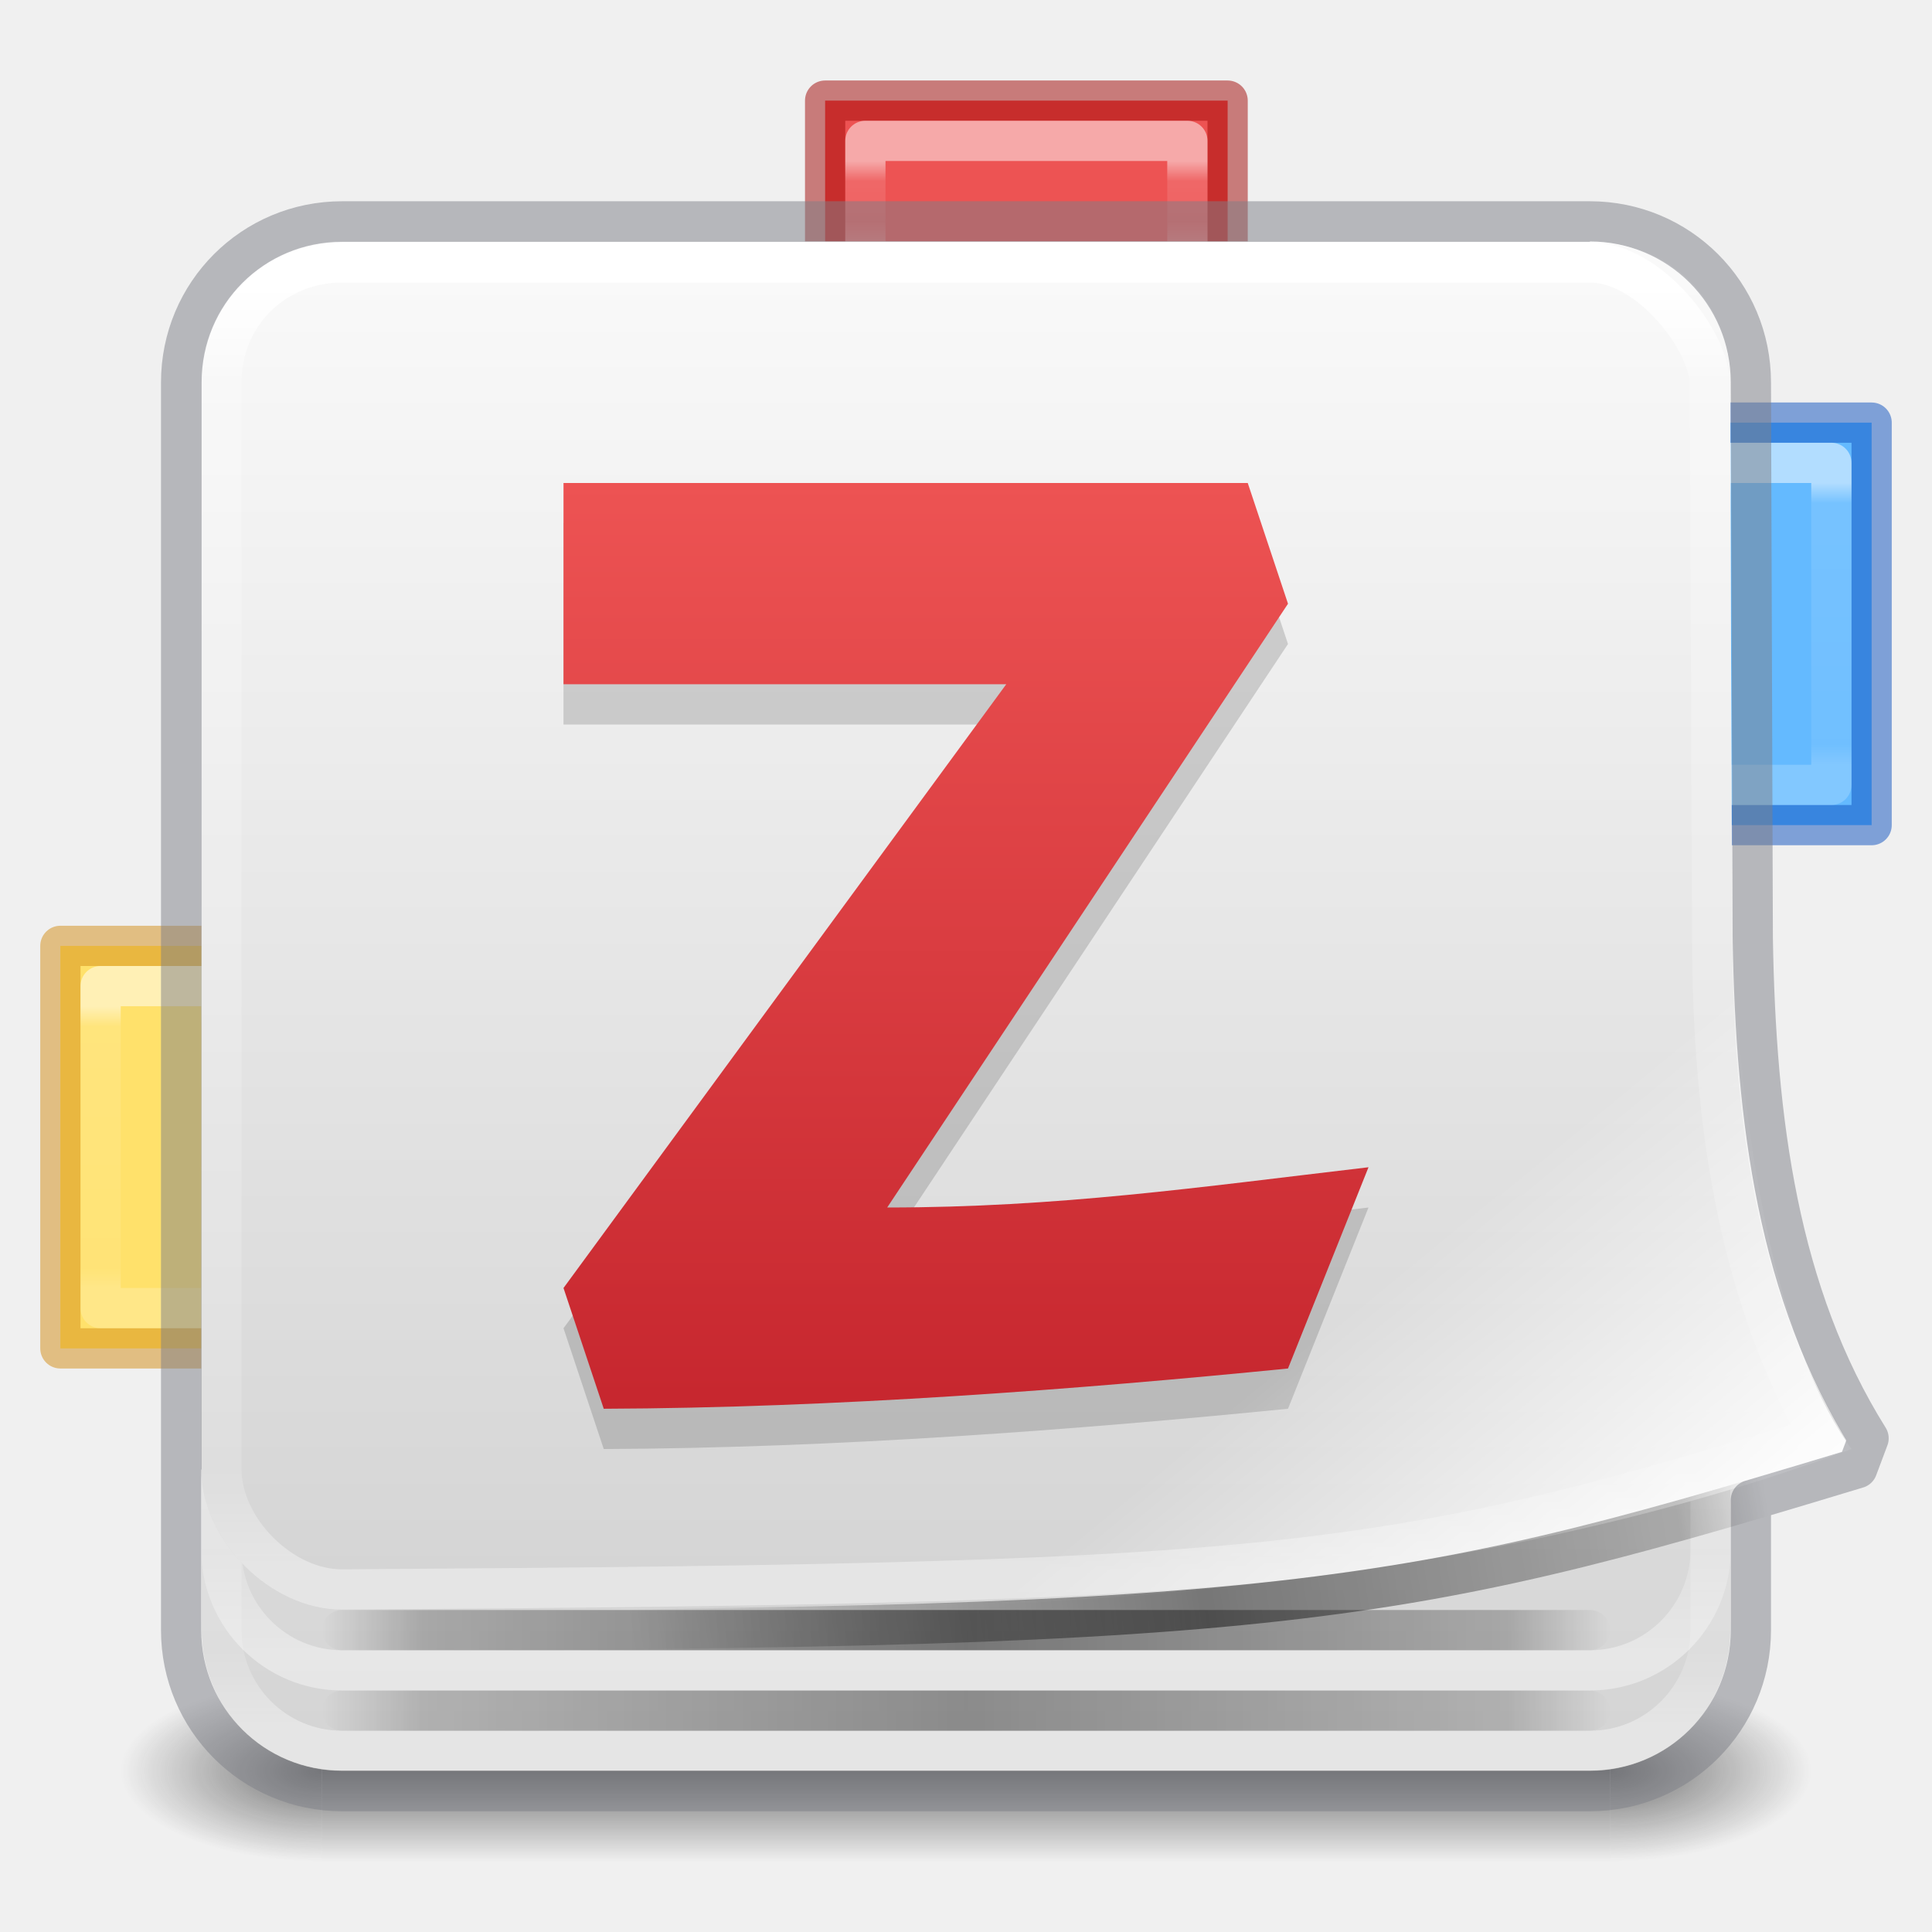
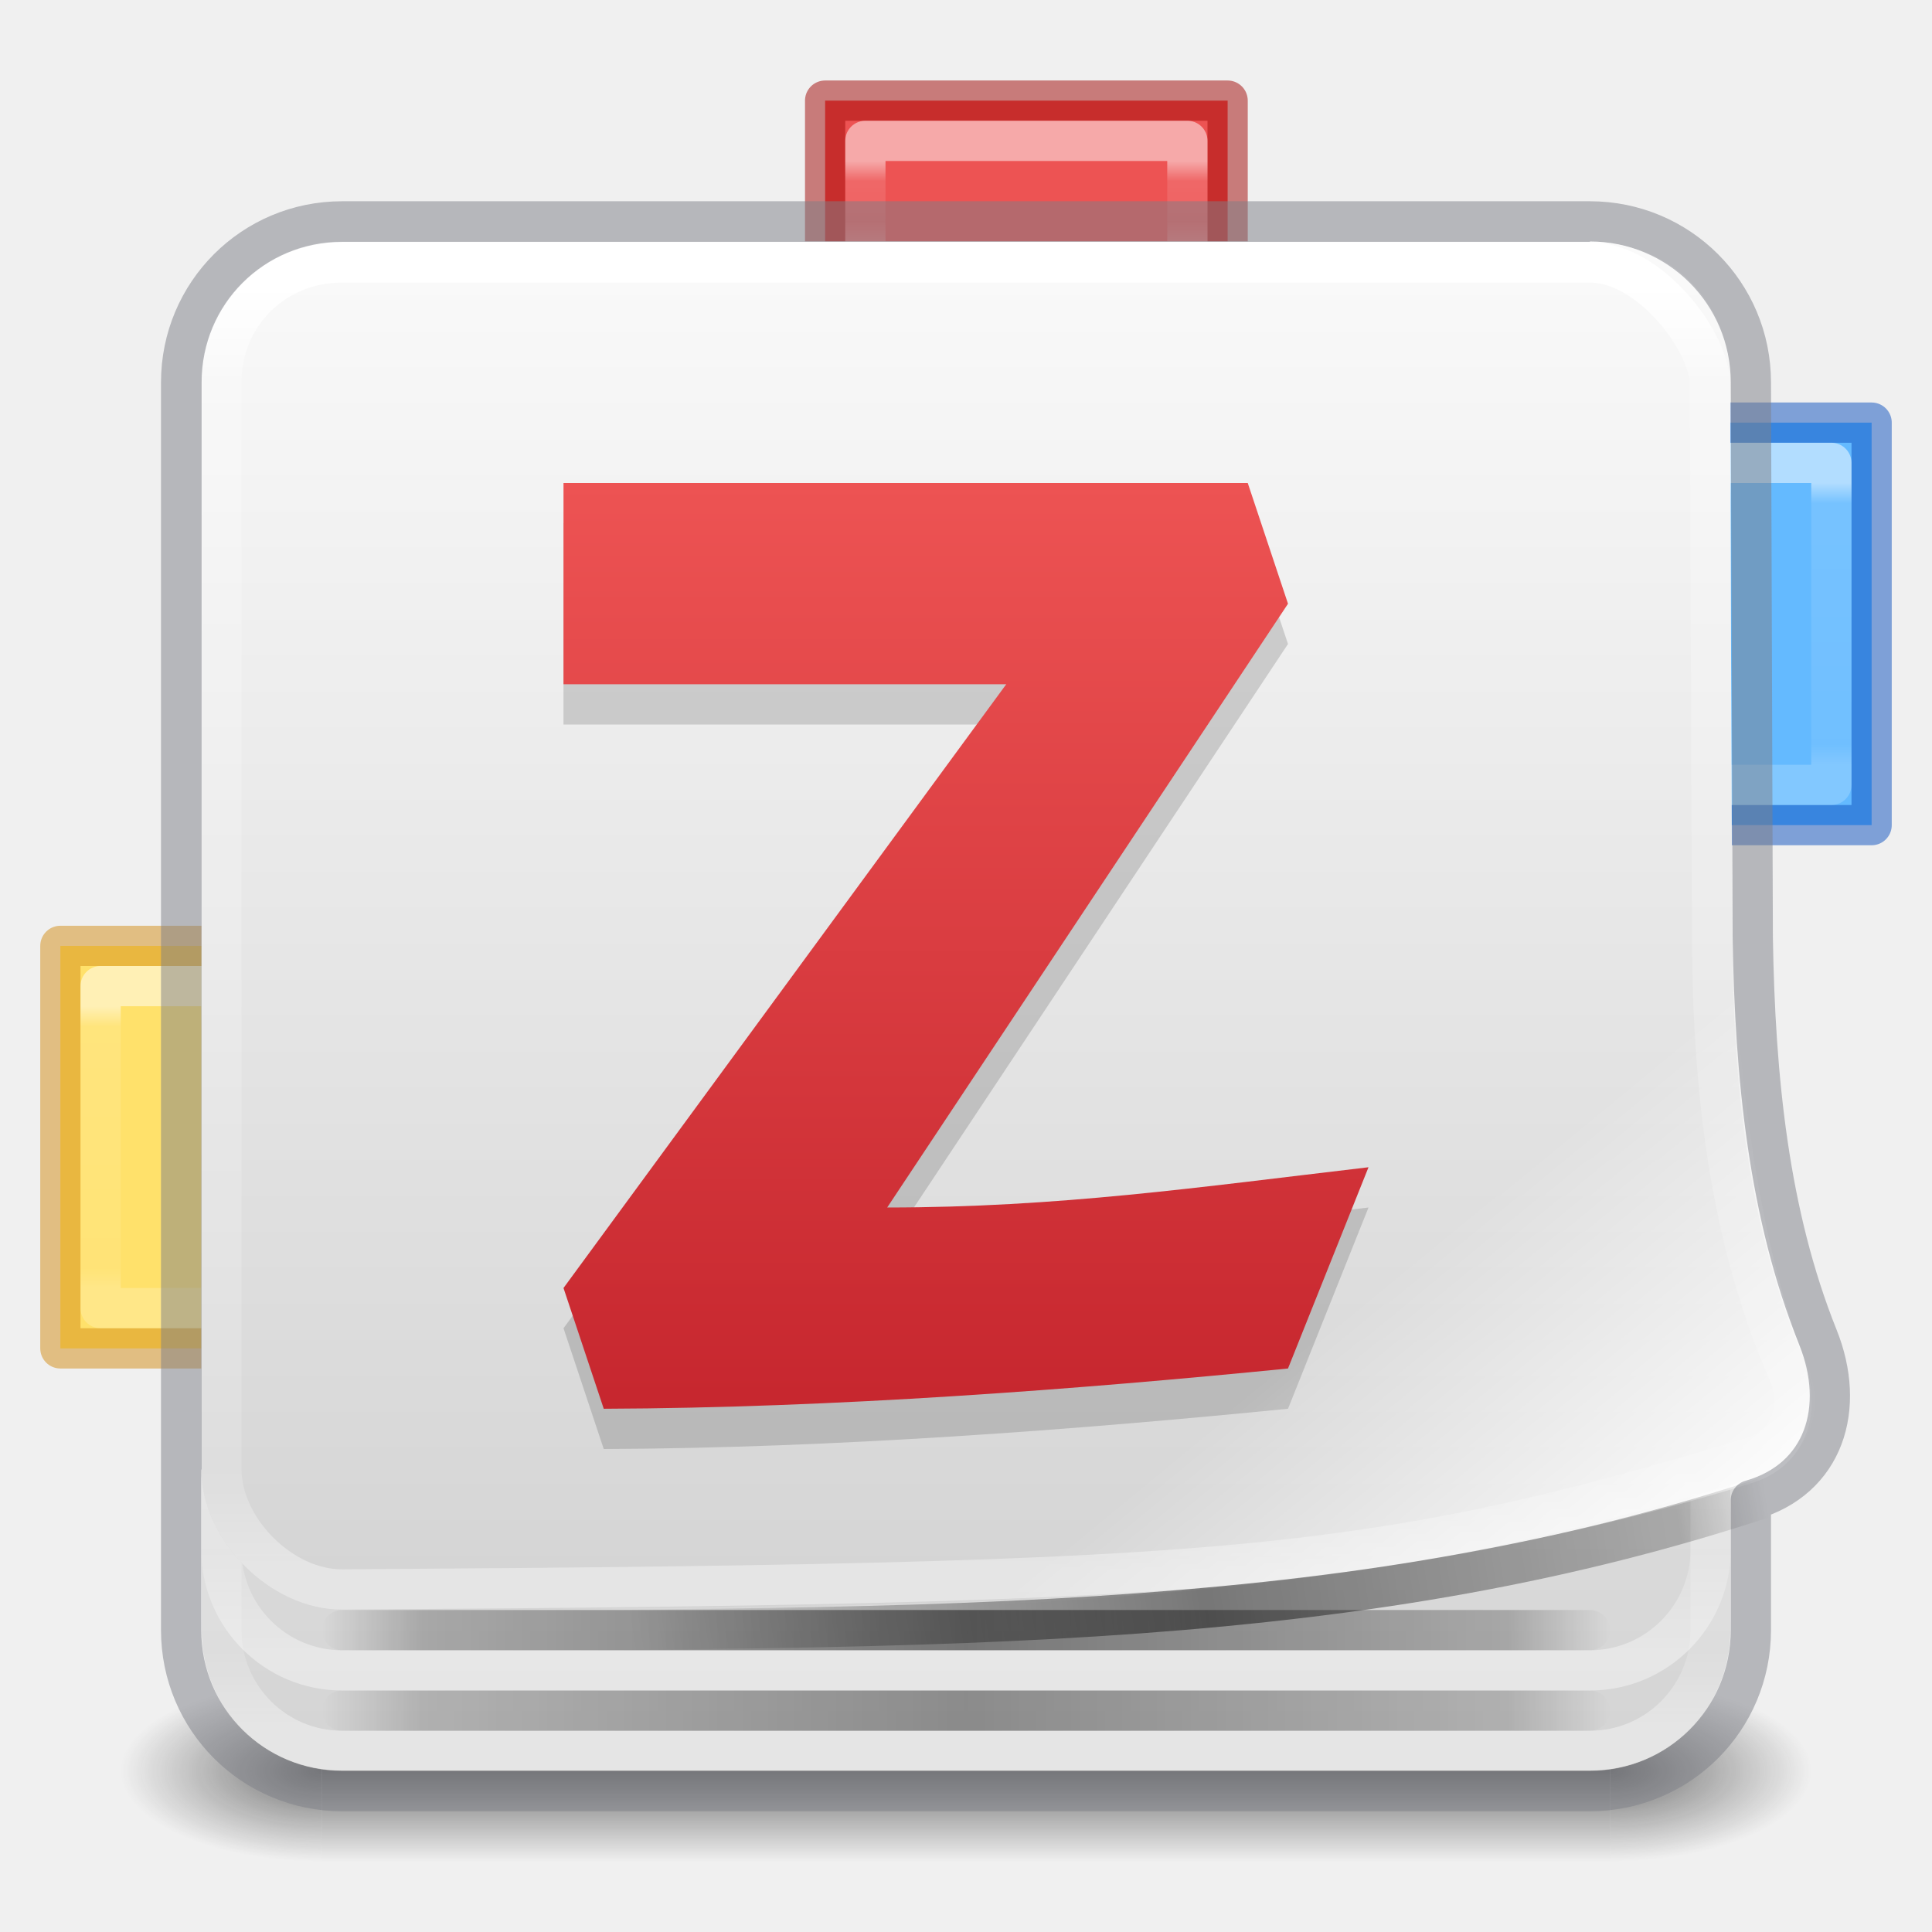
<svg xmlns="http://www.w3.org/2000/svg" xmlns:xlink="http://www.w3.org/1999/xlink" version="1.1" width="48" height="48" id="svg6860" xml:space="preserve">
  <defs id="defs6862">
    <linearGradient id="linearGradient3688-166-749">
      <stop offset="0" style="stop-color:#181818;stop-opacity:1" id="stop2883" />
      <stop offset="1" style="stop-color:#181818;stop-opacity:0" id="stop2885" />
    </linearGradient>
    <linearGradient id="linearGradient3702-501-757">
      <stop offset="0" style="stop-color:#181818;stop-opacity:0" id="stop2895" />
      <stop offset="0.5" style="stop-color:#181818;stop-opacity:1" id="stop2897" />
      <stop offset="1" style="stop-color:#181818;stop-opacity:0" id="stop2899" />
    </linearGradient>
    <linearGradient id="linearGradient71">
      <stop id="stop68" style="stop-color:#ffffff;stop-opacity:1" offset="0" />
      <stop id="stop69" style="stop-color:#ffffff;stop-opacity:0.235" offset="0.071" />
      <stop id="stop70" style="stop-color:#ffffff;stop-opacity:0.157" offset="0.929" />
      <stop id="stop71" style="stop-color:#ffffff;stop-opacity:0.392" offset="1" />
    </linearGradient>
    <linearGradient id="linearGradient65">
      <stop id="stop62" style="stop-color:#ffffff;stop-opacity:1" offset="0" />
      <stop id="stop63" style="stop-color:#ffffff;stop-opacity:0.235" offset="0.25" />
      <stop id="stop64" style="stop-color:#ffffff;stop-opacity:0.157" offset="0.755" />
      <stop id="stop65" style="stop-color:#ffffff;stop-opacity:0.392" offset="1" />
    </linearGradient>
    <linearGradient id="linearGradient48-6">
      <stop style="stop-color:#ffffff;stop-opacity:1;" offset="0" id="stop49-0" />
      <stop style="stop-color:#ffffff;stop-opacity:0;" offset="1" id="stop50" />
    </linearGradient>
    <linearGradient id="linearGradient40">
      <stop id="stop37" style="stop-color:#ffffff;stop-opacity:1" offset="0" />
      <stop id="stop38" style="stop-color:#ffffff;stop-opacity:0.235" offset="0.078" />
      <stop id="stop39" style="stop-color:#ffffff;stop-opacity:0.157" offset="0.922" />
      <stop id="stop40" style="stop-color:#ffffff;stop-opacity:0.392" offset="1" />
    </linearGradient>
    <linearGradient id="linearGradient12">
      <stop id="stop9" style="stop-color:#ffffff;stop-opacity:1" offset="0" />
      <stop id="stop10" style="stop-color:#ffffff;stop-opacity:0.235" offset="0.074" />
      <stop id="stop11" style="stop-color:#ffffff;stop-opacity:0.157" offset="0.926" />
      <stop id="stop12" style="stop-color:#ffffff;stop-opacity:0.392" offset="1" />
    </linearGradient>
    <linearGradient id="linearGradient1201">
      <stop id="stop1193" style="stop-color:#ffffff;stop-opacity:1" offset="0" />
      <stop id="stop1195" style="stop-color:#ffffff;stop-opacity:0.235" offset="0.068" />
      <stop id="stop1197" style="stop-color:#ffffff;stop-opacity:0.157" offset="0.947" />
      <stop id="stop1199" style="stop-color:#ffffff;stop-opacity:0.392" offset="1" />
    </linearGradient>
    <radialGradient cx="4.993" cy="43.5" r="2.5" fx="4.993" fy="43.5" id="radialGradient3013-6" xlink:href="#linearGradient3688-166-749" gradientUnits="userSpaceOnUse" gradientTransform="matrix(2.003784,0,0,0.8999999,29.98813,4.850003)" />
    <radialGradient cx="4.993" cy="43.5" r="2.5" fx="4.993" fy="43.5" id="radialGradient3015-1" xlink:href="#linearGradient3688-166-749" gradientUnits="userSpaceOnUse" gradientTransform="matrix(2.003784,0,0,0.8999999,-18.01187,-83.15)" />
    <linearGradient x1="39" y1="6" x2="39" y2="41.945" id="linearGradient3058-5" xlink:href="#linearGradient1201" gradientUnits="userSpaceOnUse" gradientTransform="translate(4e-6,1.000006)" />
    <linearGradient xlink:href="#linearGradient3702-501-757" id="linearGradient1191" gradientUnits="userSpaceOnUse" x1="25.058" y1="47.028" x2="25.058" y2="39.999" gradientTransform="matrix(1.142857,0,0,0.6428571,-3.428569,16.03572)" />
    <linearGradient xlink:href="#linearGradient4" id="linearGradient930-9-2-7" x1="16.692" y1="2.846" x2="16.692" y2="29.154" gradientUnits="userSpaceOnUse" gradientTransform="matrix(1.444444,0,0,1.444444,0.888913,1.888891)" />
    <style id="style1">.g{fill:#000;}.g,.h,.i{stroke-width:0px;}.h{fill:url(#e);}.i{fill:#fff;}</style>
    <style id="style1-7">.g{fill:#000;}.g,.h,.i{stroke-width:0px;}.h{fill:url(#e);}.i{fill:#fff;}</style>
    <style id="style1-5">.g{fill:#000;}.g,.h,.i{stroke-width:0px;}.h{fill:url(#e);}.i{fill:#fff;}</style>
    <linearGradient id="linearGradient20">
      <stop style="stop-color:#ed5353;stop-opacity:1;" offset="0" id="stop27" />
      <stop style="stop-color:#c6262e;stop-opacity:1;" offset="1" id="stop28-9" />
    </linearGradient>
    <linearGradient id="linearGradient18">
      <stop style="stop-color:#000000;stop-opacity:0;" offset="0" id="stop13" />
      <stop style="stop-color:#000000;stop-opacity:0.496;" offset="0.21" id="stop14" />
      <stop style="stop-color:#000000;stop-opacity:1;" offset="0.5" id="stop15" />
      <stop style="stop-color:#000000;stop-opacity:0.5;" offset="0.922" id="stop16" />
      <stop style="stop-color:#000000;stop-opacity:0;" offset="1" id="stop17" />
    </linearGradient>
    <linearGradient id="linearGradient10">
      <stop style="stop-color:#000000;stop-opacity:0;" offset="0" id="stop1" />
      <stop style="stop-color:#000000;stop-opacity:0.496;" offset="0.078" id="stop2" />
      <stop style="stop-color:#000000;stop-opacity:1;" offset="0.5" id="stop3-2" />
      <stop style="stop-color:#000000;stop-opacity:0.5;" offset="0.922" id="stop6" />
      <stop style="stop-color:#000000;stop-opacity:0;" offset="1" id="stop7-7" />
    </linearGradient>
    <linearGradient id="linearGradient4">
      <stop style="stop-color:#fafafa;stop-opacity:1;" offset="0" id="stop4" />
      <stop style="stop-color:#d4d4d4;stop-opacity:1;" offset="1" id="stop5" />
    </linearGradient>
    <style id="style1-59">.g{fill:#000;}.g,.h,.i{stroke-width:0px;}.h{fill:url(#e);}.i{fill:#fff;}</style>
    <style id="style1-6">.cls-1{fill:#fff;}</style>
    <style id="style1-67">.cls-1{fill:#fff;}</style>
    <linearGradient xlink:href="#linearGradient12" id="linearGradient6" gradientUnits="userSpaceOnUse" gradientTransform="translate(4e-6,1.000006)" x1="39" y1="6" x2="39" y2="40" />
    <linearGradient xlink:href="#linearGradient20" id="linearGradient32-0" gradientUnits="userSpaceOnUse" gradientTransform="matrix(0.75,0,0,0.75,-0.999999,0.749999)" x1="32.5" y1="15" x2="32.5" y2="46" />
    <linearGradient xlink:href="#linearGradient4" id="linearGradient35" x1="22" y1="6" x2="22" y2="39.99" gradientUnits="userSpaceOnUse" />
    <linearGradient xlink:href="#linearGradient40" id="linearGradient37-2" x1="10" y1="7" x2="10" y2="39" gradientUnits="userSpaceOnUse" />
    <linearGradient xlink:href="#linearGradient48-6" id="linearGradient42" x1="43" y1="39" x2="36" y2="30.5" gradientUnits="userSpaceOnUse" />
    <linearGradient xlink:href="#linearGradient10" id="linearGradient52" x1="8" y1="42.5" x2="40" y2="42.5" gradientUnits="userSpaceOnUse" />
    <linearGradient xlink:href="#linearGradient18" id="linearGradient54" x1="16" y1="42.5" x2="44" y2="38" gradientUnits="userSpaceOnUse" />
    <linearGradient xlink:href="#linearGradient10" id="linearGradient55" gradientUnits="userSpaceOnUse" x1="8" y1="42.5" x2="40" y2="42.5" gradientTransform="translate(0,-2)" />
    <linearGradient xlink:href="#linearGradient65" id="linearGradient62" x1="26" y1="4" x2="26" y2="6" gradientUnits="userSpaceOnUse" />
    <linearGradient xlink:href="#linearGradient71" id="linearGradient68" x1="44" y1="12" x2="44" y2="19" gradientUnits="userSpaceOnUse" />
    <linearGradient xlink:href="#linearGradient71" id="linearGradient72" gradientUnits="userSpaceOnUse" x1="44" y1="12" x2="44" y2="19" gradientTransform="translate(-40,13)" />
  </defs>
  <rect style="opacity:1;fill:#ed5353;fill-opacity:1;stroke:#a10705;stroke-width:1;stroke-linecap:round;stroke-linejoin:round;stroke-dasharray:none;stroke-opacity:0.497" id="rect60" width="5" height="10" x="-7.5" y="20.5" rx="0" ry="0" transform="rotate(-90)" />
  <rect style="opacity:0.5;fill:none;fill-opacity:1;stroke:url(#linearGradient62);stroke-width:1;stroke-linecap:round;stroke-linejoin:round;stroke-dasharray:none;stroke-opacity:1" id="rect61" width="8" height="3" x="21.5" y="3.5" />
  <rect style="opacity:1;fill:#64baff;fill-opacity:1;stroke:#0d52bf;stroke-width:1;stroke-linecap:round;stroke-linejoin:round;stroke-dasharray:none;stroke-opacity:0.497" id="rect59" width="5" height="10" x="41.5" y="10.5" rx="0" ry="0" />
  <rect style="opacity:0.5;fill:none;fill-opacity:1;stroke:url(#linearGradient68);stroke-width:1;stroke-linecap:round;stroke-linejoin:round;stroke-dasharray:none;stroke-opacity:1" id="rect65" width="3" height="8" x="42.5" y="11.5" />
  <rect style="opacity:1;fill:#ffe16b;fill-opacity:1;stroke:#d48e15;stroke-width:1;stroke-linecap:round;stroke-linejoin:round;stroke-dasharray:none;stroke-opacity:0.497" id="rect58" width="5" height="10" x="1.5" y="23.5" rx="0" ry="0" />
  <rect style="opacity:0.5;fill:none;fill-opacity:1;stroke:url(#linearGradient72);stroke-width:1;stroke-linecap:round;stroke-linejoin:round;stroke-dasharray:none;stroke-opacity:1" id="rect65-4" width="3" height="8" x="2.5" y="24.5" />
  <rect style="opacity:0.6;fill:url(#radialGradient3013-6);fill-opacity:1;stroke:none;stroke-width:0.863" id="rect2801-3-7" y="41.75" x="40" height="4.5" width="5" />
  <rect style="opacity:0.6;fill:url(#radialGradient3015-1);fill-opacity:1;stroke:none;stroke-width:0.863" id="rect3696-6-3" transform="scale(-1)" y="-46.25" x="-8" height="4.5" width="5" />
  <rect style="opacity:0.6;fill:url(#linearGradient1191);fill-opacity:1;stroke:none;stroke-width:0.863" id="rect3700-4-6" y="41.75" x="8" height="4.5" width="32" />
  <path id="rect2" d="m 8.5,6.01 h 31 c 1.942,0 3.49,1.548 3.49,3.49 v 31 c 0,1.942 -1.548,3.49 -3.49,3.49 H 8.5 C 6.558,43.99 5.01,42.442 5.01,40.5 V 9.5 C 5.01,7.558 6.558,6.01 8.5,6.01 Z" style="color:#000000;font-variation-settings:normal;display:inline;overflow:visible;visibility:visible;vector-effect:none;fill:url(#linearGradient930-9-2-7);fill-opacity:1;fill-rule:nonzero;stroke:none;stroke-width:1;stroke-linecap:butt;stroke-linejoin:miter;stroke-miterlimit:4;stroke-dasharray:none;stroke-dashoffset:0;stroke-opacity:0.497;marker:none;enable-background:accumulate;stop-color:#000000" />
  <rect style="opacity:1;fill:none;stroke:url(#linearGradient3058-5);stroke-width:1;stroke-linecap:round;stroke-linejoin:round;stroke-miterlimit:4;stroke-dasharray:none;stroke-dashoffset:0;stroke-opacity:1" id="rect6741-2" y="6.5" x="5.5" ry="3" rx="3" height="37" width="37" />
  <rect style="opacity:1;fill:none;stroke:url(#linearGradient6);stroke-width:1;stroke-linecap:round;stroke-linejoin:round;stroke-miterlimit:4;stroke-dasharray:none;stroke-dashoffset:0;stroke-opacity:1" id="rect3" y="6.5" x="5.5" ry="3" rx="3" height="35" width="37" />
-   <path id="path34" d="m 8.5,6.02 h 31 c 2.247,0 3.515,1.73 3.48,3.482 l 0.057,13.807 c 0.019,4.57 0.634,8.978 2.947,12.686 -5.302,1.607 -8.539,2.598 -13.52,3.195 C 27.485,39.787 20.739,39.99 8.5,39.99 H 8.498 C 6.733,39.99 4.999,38.28 5,36.5 L 5.02,9.5 C 5.021,7.555 6.555,6.02 8.5,6.02 Z" style="color:#000000;font-variation-settings:normal;display:inline;overflow:visible;visibility:visible;vector-effect:none;fill:url(#linearGradient35);fill-rule:nonzero;stroke:none;stroke-width:1;stroke-linecap:butt;stroke-linejoin:round;stroke-miterlimit:4;stroke-dasharray:none;stroke-dashoffset:0;stroke-opacity:0.497;marker:none;enable-background:accumulate;stop-color:#000000" />
+   <path id="path34" d="m 8.5,6.02 h 31 c 2.247,0 3.515,1.73 3.48,3.482 l 0.057,13.807 c 0.015,3.658 0.412,7.212 1.756,10.386 0.558,1.317 0.081,2.639 -1.291,3.048 -3.94,1.176 -6.882,1.948 -11.038,2.446 C 27.485,39.787 20.739,39.99 8.5,39.99 H 8.498 C 6.733,39.99 4.999,38.28 5,36.5 L 5.02,9.5 C 5.021,7.555 6.555,6.02 8.5,6.02 Z" style="color:#000000;font-variation-settings:normal;display:inline;overflow:visible;visibility:visible;vector-effect:none;fill:url(#linearGradient35);fill-rule:nonzero;stroke:none;stroke-width:1;stroke-linecap:butt;stroke-linejoin:round;stroke-miterlimit:4;stroke-dasharray:none;stroke-dashoffset:0;stroke-opacity:0.497;marker:none;enable-background:accumulate;stop-color:#000000" />
  <path style="font-weight:bold;font-size:42.667px;font-family:Inter;-inkscape-font-specification:'Inter Bold';letter-spacing:0px;opacity:0.15;fill:#000000;fill-opacity:1;stroke-width:0.75;stroke-linecap:round;stroke-linejoin:round;stroke-opacity:0.5" d="m 15,36 c 5.743,-0.02 11.782,-0.481 17,-1 l 2,-5 c -4.25,0.499 -7.708,0.999 -11.958,1 L 32,16 31,13 H 14 v 5 H 25 L 14,33 Z" id="path57" aria-label="Z" />
  <path style="font-weight:bold;font-size:42.667px;font-family:Inter;-inkscape-font-specification:'Inter Bold';letter-spacing:0px;fill:url(#linearGradient32-0);stroke-width:0.75;stroke-linecap:round;stroke-linejoin:round;stroke-opacity:0.5" d="m 15,35 c 5.743,-0.02 11.782,-0.481 17,-1 l 2,-5 c -4.25,0.499 -7.708,0.999 -11.958,1 L 32,15 31,12 H 14 v 5 H 25 L 14,32 Z" id="path2-4" aria-label="Z" />
-   <path style="opacity:1;fill:url(#linearGradient42);fill-opacity:1;stroke:none;stroke-width:2;stroke-linecap:round;stroke-linejoin:round;stroke-opacity:0.497" d="M 46,36 C 44.333,33.667 43.333,29.333 43,23 36,30 27,35.667 16,40 27.155,40.156 37.435,39.183 46,36 Z" id="path40" />
-   <path id="path35" d="m 8.5,6.52 h 31 c 1.5,0 2.982,1.98 2.982,3.025 l 0.055,13.771 c 0.017,4.374 0.591,8.683 2.693,12.381 C 40.312,37.187 37.138,38.125 32.404,38.693 27.465,39.286 20.736,39.411 8.508,39.49 7,39.5 5.5,37.99 5.5,36.5 v -27 c 0,-1.678 1.322,-2.98 3,-2.98 z" style="color:#000000;font-variation-settings:normal;display:inline;overflow:visible;visibility:visible;vector-effect:none;fill:none;fill-opacity:1;fill-rule:nonzero;stroke:url(#linearGradient37-2);stroke-width:1;stroke-linecap:butt;stroke-linejoin:round;stroke-miterlimit:4;stroke-dasharray:none;stroke-dashoffset:0;marker:none;enable-background:accumulate;stop-color:#000000" />
-   <path id="path50" style="color:#000000;font-variation-settings:normal;display:inline;overflow:visible;visibility:visible;vector-effect:none;fill:none;fill-opacity:1;fill-rule:nonzero;stroke:#7e8087;stroke-width:1;stroke-linecap:butt;stroke-linejoin:round;stroke-miterlimit:4;stroke-dasharray:none;stroke-dashoffset:0;stroke-opacity:0.497;marker:none;enable-background:accumulate;stop-color:#000000" d="M 4.51,36.51 V 9.5 C 4.51,7.283 6.283,5.51 8.5,5.51 h 31 M 43.5,9.5 c 0,-2.216 -1.784,-4 -4,-4 h -31 c -2.216,0 -4,1.784 -4,4 v 31 c 0,2.216 1.784,4 4,4 h 31 c 2.216,0 4,-1.784 4,-4 v -3.229 c 0.849,-0.252 1.686,-0.502 2.645,-0.793 l 0.279,-0.744 C 44.177,32.14 43.621,27.847 43.547,23.301 Z" />
+   <path style="opacity:1;fill:url(#linearGradient42);fill-opacity:1;stroke:none;stroke-width:2;stroke-linecap:round;stroke-linejoin:round;stroke-opacity:0.497" d="M 44.803,33.692 C 43.845,31.199 43.244,27.635 43,23 36,30 27,35.667 16,40 c 10.104,0.141 19.489,-0.644 27.533,-3.158 1.374,-0.429 1.785,-1.81 1.27,-3.15 z" id="path40" />
+   <path id="path35" d="m 8.5,6.52 h 31 c 1.5,0 2.982,1.98 2.982,3.025 l 0.055,13.771 c 0.015,3.751 0.439,7.455 1.886,10.767 0.399,0.913 0.034,1.85 -0.921,2.135 C 39.514,37.411 36.56,38.195 32.404,38.693 27.465,39.286 20.736,39.411 8.508,39.49 7,39.5 5.5,37.99 5.5,36.5 v -27 c 0,-1.678 1.322,-2.98 3,-2.98 z" style="color:#000000;font-variation-settings:normal;display:inline;overflow:visible;visibility:visible;vector-effect:none;fill:none;fill-opacity:1;fill-rule:nonzero;stroke:url(#linearGradient37-2);stroke-width:1;stroke-linecap:butt;stroke-linejoin:round;stroke-miterlimit:4;stroke-dasharray:none;stroke-dashoffset:0;marker:none;enable-background:accumulate;stop-color:#000000" />
+   <path id="path50" style="color:#000000;font-variation-settings:normal;display:inline;overflow:visible;visibility:visible;vector-effect:none;fill:none;fill-opacity:1;fill-rule:nonzero;stroke:#7e8087;stroke-width:1;stroke-linecap:butt;stroke-linejoin:round;stroke-miterlimit:4;stroke-dasharray:none;stroke-dashoffset:0;stroke-opacity:0.497;marker:none;enable-background:accumulate;stop-color:#000000" d="M 4.51,36.51 V 9.5 C 4.51,7.283 6.283,5.51 8.5,5.51 h 31 M 43.5,9.5 c 0,-2.216 -1.784,-4 -4,-4 h -31 c -2.216,0 -4,1.784 -4,4 v 31 c 0,2.216 1.784,4 4,4 h 31 c 2.216,0 4,-1.784 4,-4 v -3.229 c 0.003,-7.23e-4 0.005,-0.001 0.008,-0.002 1.819,-0.52 2.362,-2.291 1.657,-4.047 -1.227,-3.056 -1.562,-6.462 -1.618,-9.922 z" />
  <path style="opacity:0.9;fill:#ffffff;fill-opacity:1;stroke:url(#linearGradient55);stroke-width:1;stroke-linecap:round;stroke-linejoin:round;stroke-dasharray:none;stroke-opacity:0.497" d="m 8.5,40.5 h 31" id="path54" />
-   <path id="path32" d="m 8.475,40.5 c 24.062,0 26.634,-0.676 38.295,-4.211" style="color:#000000;font-variation-settings:normal;display:inline;overflow:visible;visibility:visible;opacity:0.9;vector-effect:none;fill:none;fill-opacity:1;fill-rule:nonzero;stroke:url(#linearGradient54);stroke-width:1;stroke-linecap:round;stroke-linejoin:round;stroke-miterlimit:4;stroke-dasharray:none;stroke-dashoffset:0;stroke-opacity:0.497;marker:none;enable-background:accumulate;stop-color:#000000" />
+   <path id="path32" d="M 8.475,40.5 C 24,40.5 34,40.5 44,37.154" style="color:#000000;font-variation-settings:normal;display:inline;overflow:visible;visibility:visible;opacity:0.9;vector-effect:none;fill:none;fill-opacity:1;fill-rule:nonzero;stroke:url(#linearGradient54);stroke-width:1;stroke-linecap:round;stroke-linejoin:round;stroke-miterlimit:4;stroke-dasharray:none;stroke-dashoffset:0;stroke-opacity:0.497;marker:none;enable-background:accumulate;stop-color:#000000" />
  <path style="opacity:0.7;fill:#ffffff;fill-opacity:1;stroke:url(#linearGradient52);stroke-width:1;stroke-linecap:round;stroke-linejoin:round;stroke-dasharray:none;stroke-opacity:0.497" d="m 8.5,42.5 h 31" id="path51" />
</svg>
